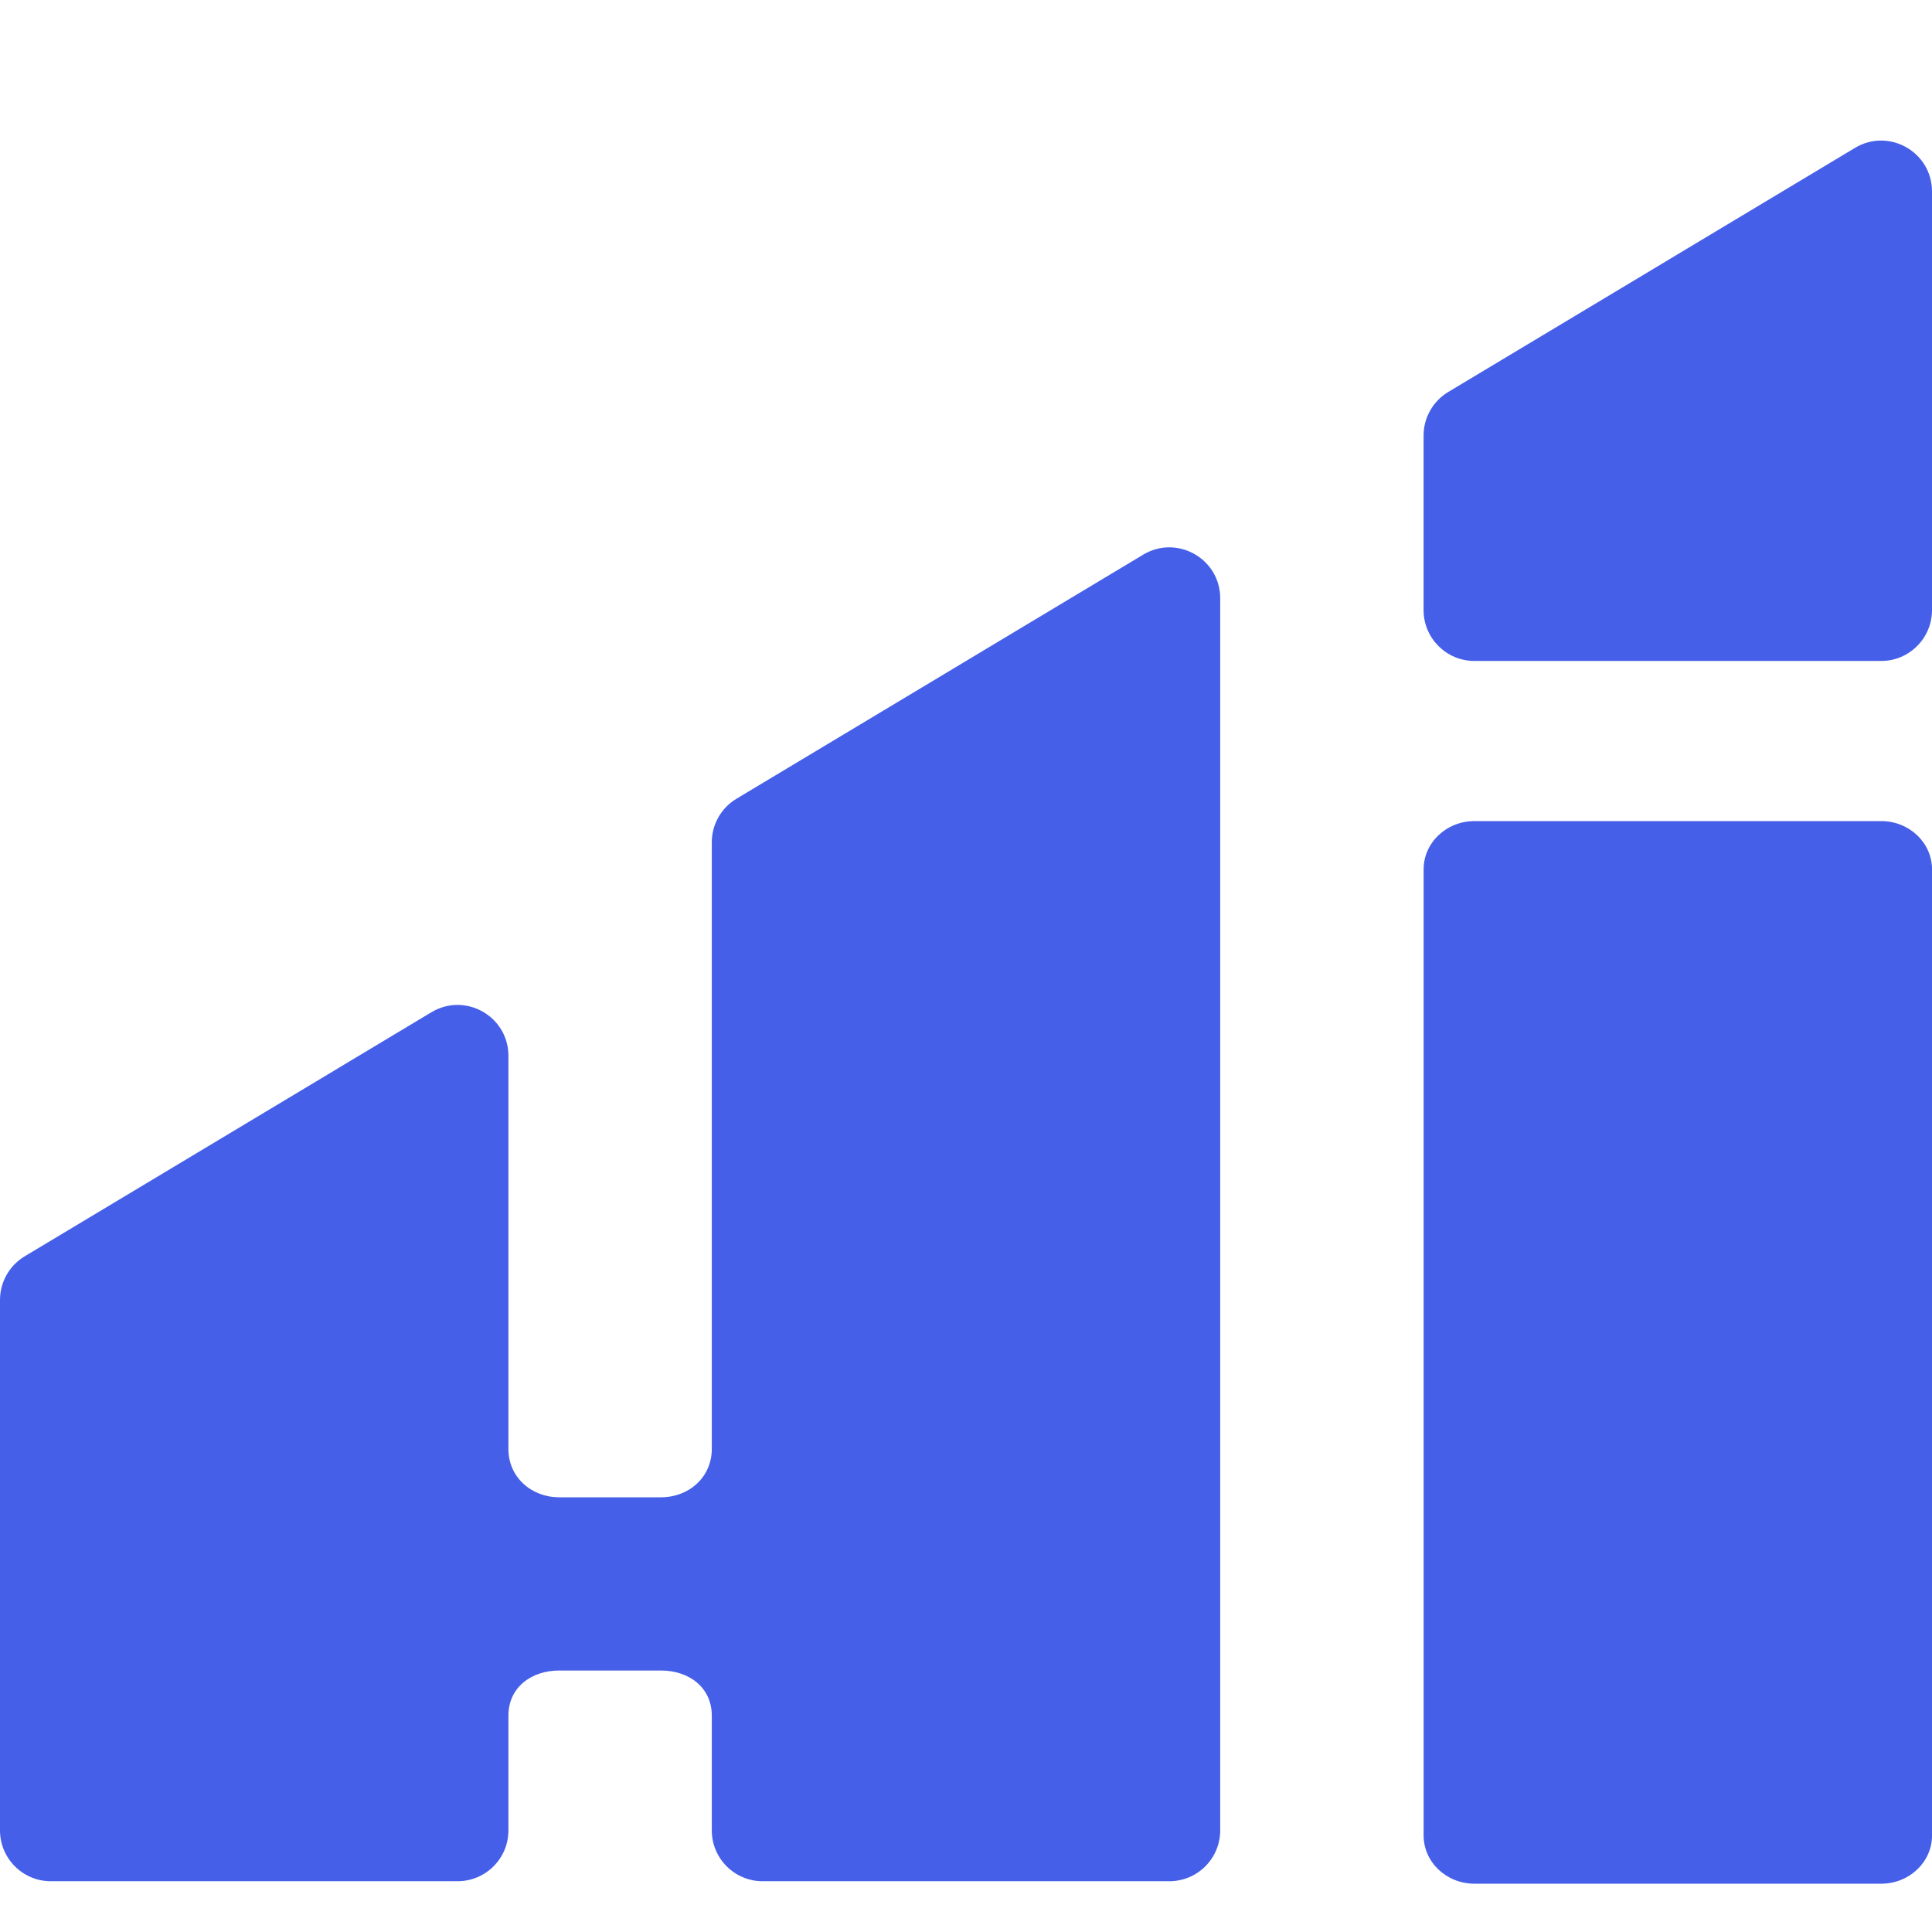
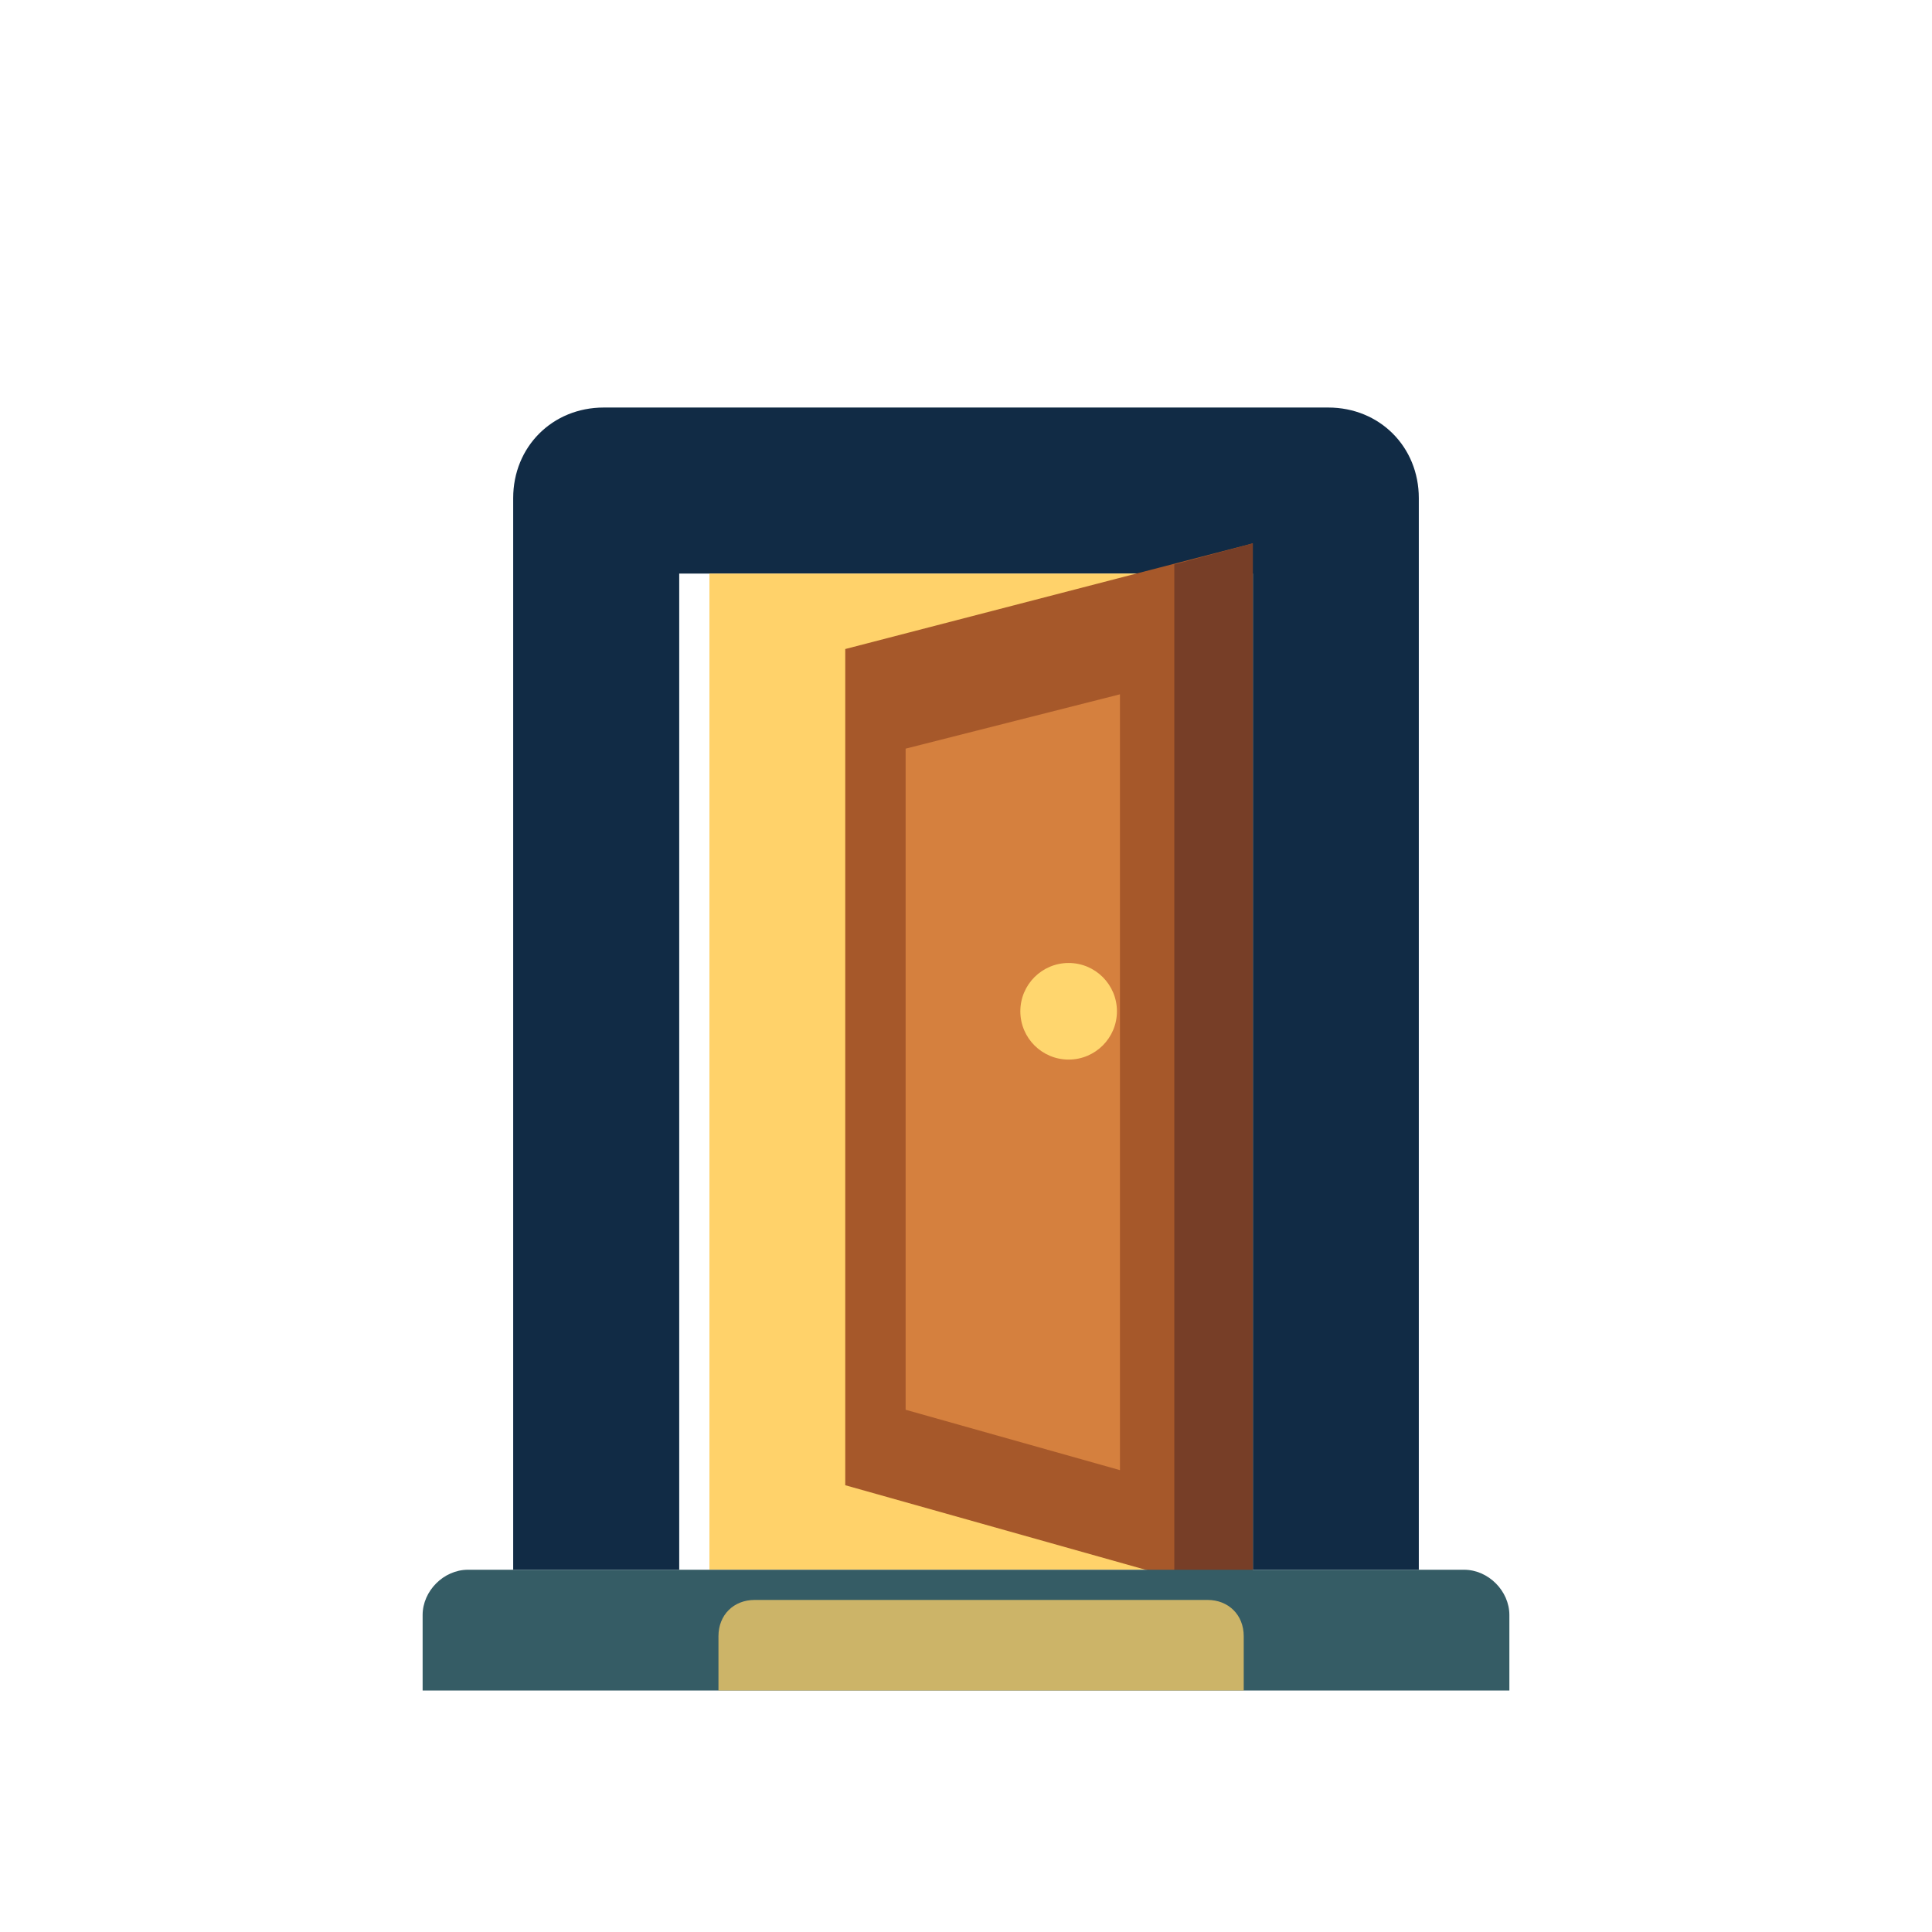
<svg xmlns="http://www.w3.org/2000/svg" width="64" height="64" viewBox="0 0 64 64" fill="none">
-   <g clip-path="url(#clip0_408_56)">
-     <path d="M47.158 14.428C47.158 13.837 47.468 13.289 47.976 12.984L61.449 4.899C62.572 4.225 64 5.034 64 6.343V20.21C64 21.14 63.246 21.895 62.316 21.895H48.842C47.912 21.895 47.158 21.14 47.158 20.21V14.428Z" fill="#455FE9" />
-     <path fill-rule="evenodd" clip-rule="evenodd" d="M24.397 26.459C23.889 26.764 23.579 27.312 23.579 27.903V43.792L23.579 45.475L23.579 45.476L23.579 48C23.579 48.93 22.825 49.6 21.895 49.6H18.526C17.596 49.6 16.842 48.93 16.842 48V45.475V34.976C16.842 33.667 15.414 32.858 14.291 33.532L0.818 41.617C0.31 41.922 0 42.47 0 43.062V60.634C0 61.564 0.754 62.318 1.684 62.318H15.158C16.088 62.318 16.842 61.564 16.842 60.634V58.949V56.831C16.842 55.901 17.596 55.338 18.526 55.338H21.895C22.825 55.338 23.579 55.901 23.579 56.831V58.949L23.579 60.634C23.579 61.564 24.333 62.318 25.263 62.318H38.737C39.667 62.318 40.421 61.564 40.421 60.634V45.476V43.792V19.818C40.421 18.509 38.993 17.7 37.87 18.374L24.397 26.459Z" fill="#455FE9" />
-     <path d="M47.159 28.8V60.8C47.159 61.684 47.913 62.4 48.843 62.4H62.317C63.247 62.4 64.001 61.684 64.001 60.8V28.8C64.001 27.916 63.247 27.2 62.317 27.2H48.843C47.913 27.2 47.159 27.916 47.159 28.8Z" fill="#455FE9" />
-   </g>
-   <defs>
- 
- </defs>
+   <path d="M20 13.5H44C45.7 13.5 47 14.8 47 16.5V52H41.5V19H22.5V52H17V16.5C17 14.8 18.3 13.5 20 13.5Z" fill="#112B45" />
+   <path d="M23.5 19H41.5V52H23.5V19Z" fill="#FFD26A" />
+   <path d="M28 21.5L41.5 18V53L28 49.2V21.5Z" fill="#A6582A" />
+   <path d="M38.9 18.7L41.5 18V53L38.9 52.2V18.7Z" fill="#773E27" />
+   <path d="M30 24.8L37.1 23V48.7L30 46.7V24.8Z" fill="#D5803E" />
+   <circle cx="35.4" cy="33.5" r="1.6" fill="#FFD66E" />
+   <path d="M15.5 52H48.5C49.3 52 50 52.7 50 53.5V56H14V53.5C14 52.7 14.7 52 15.5 52Z" fill="#355C65" />
+   <path d="M25 53H40C40.7 53 41.2 53.5 41.2 54.2V56H23.8V54.2C23.8 53.5 24.3 53 25 53Z" fill="#FFD26A" opacity="0.75" />
</svg>
